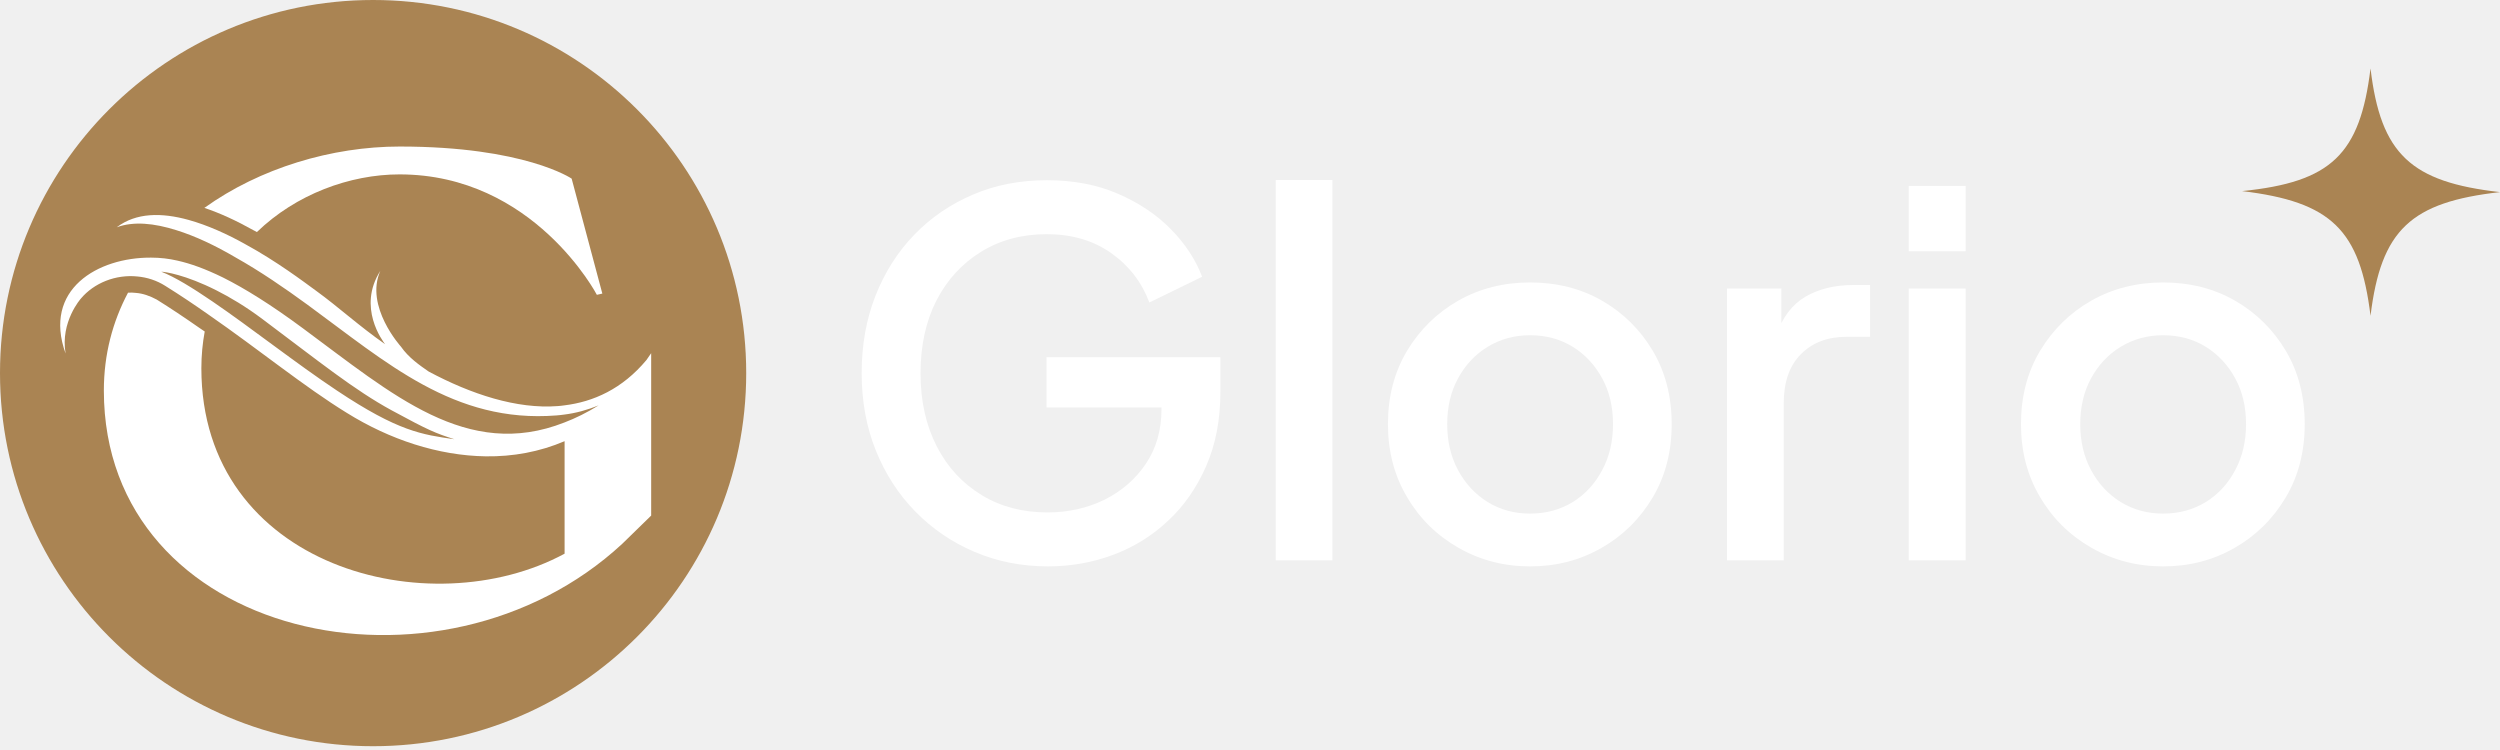
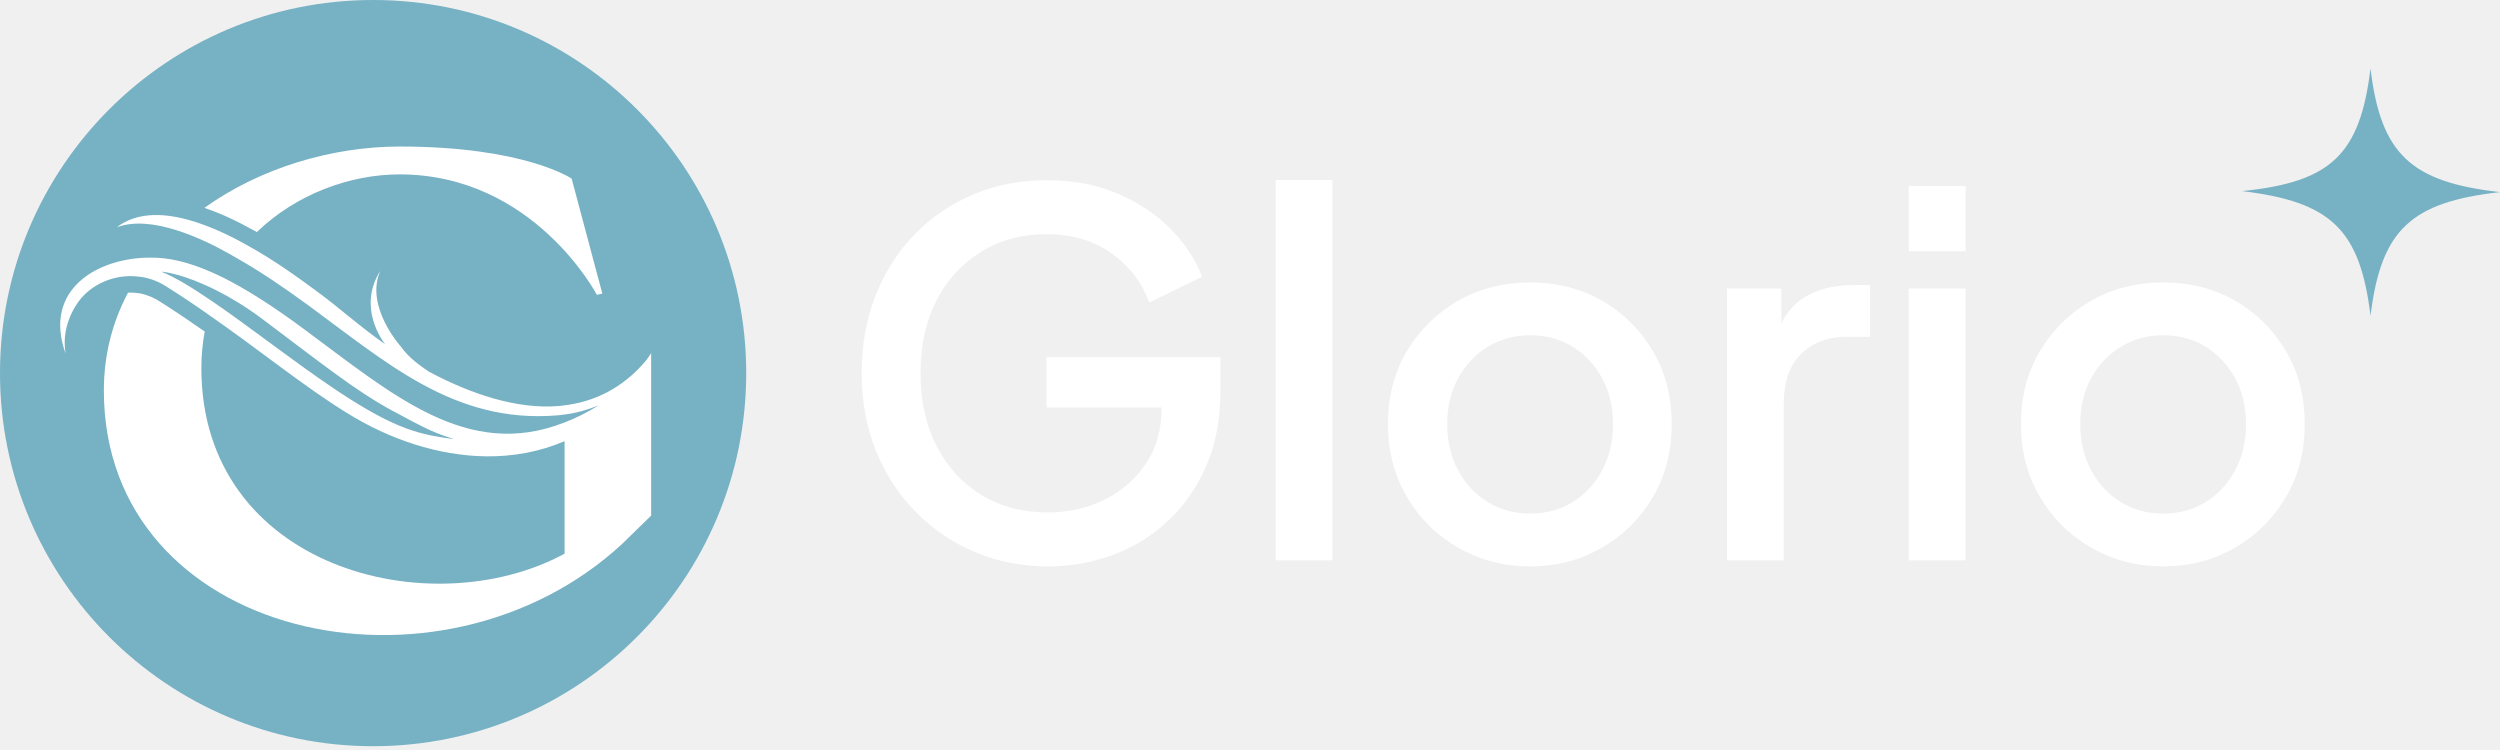
<svg xmlns="http://www.w3.org/2000/svg" width="500" height="150" viewBox="0 0 500 150" fill="none">
  <path d="M209.617 113.277C204.319 113.277 199.413 112.296 194.9 110.373C190.387 108.45 186.423 105.742 183.048 102.289C179.673 98.835 177.043 94.754 175.16 90.084C173.276 85.413 172.334 80.233 172.334 74.621C172.334 69.048 173.237 63.907 175.081 59.198C176.926 54.488 179.516 50.407 182.852 46.953C186.187 43.5 190.112 40.831 194.625 38.908C199.099 36.985 204.044 36.043 209.381 36.043C214.679 36.043 219.428 36.946 223.588 38.751C227.748 40.556 231.319 42.911 234.184 45.854C237.049 48.759 239.129 51.937 240.424 55.352L229.867 60.493C228.336 56.411 225.786 53.115 222.214 50.603C218.643 48.091 214.365 46.836 209.342 46.836C204.397 46.836 200.002 48.013 196.195 50.368C192.388 52.722 189.406 55.98 187.286 60.1C185.167 64.26 184.107 69.127 184.107 74.66C184.107 80.233 185.206 85.099 187.365 89.299C189.523 93.498 192.545 96.716 196.352 99.031C200.159 101.347 204.554 102.485 209.499 102.485C213.659 102.485 217.466 101.621 220.919 99.934C224.373 98.207 227.12 95.813 229.2 92.713C231.28 89.612 232.3 85.963 232.3 81.803V76.662L237.638 81.489H209.303V71.442H244.074V78.467C244.074 83.961 243.132 88.867 241.248 93.184C239.364 97.501 236.813 101.19 233.595 104.172C230.377 107.194 226.688 109.47 222.528 111.001C218.525 112.492 214.169 113.277 209.617 113.277Z" fill="white" />
  <path d="M255.142 112.062V36.005H266.483V112.062H255.142Z" fill="white" />
  <path d="M306.003 113.278C300.784 113.278 295.996 112.022 291.679 109.55C287.362 107.077 283.908 103.702 281.397 99.385C278.846 95.108 277.59 90.241 277.59 84.825C277.59 79.331 278.846 74.465 281.397 70.187C283.948 65.948 287.362 62.573 291.64 60.14C295.917 57.707 300.705 56.49 306.003 56.49C311.38 56.49 316.168 57.707 320.406 60.14C324.645 62.573 328.059 65.948 330.57 70.187C333.082 74.425 334.338 79.331 334.338 84.825C334.338 90.32 333.082 95.225 330.531 99.503C327.98 103.781 324.566 107.156 320.288 109.589C315.971 112.061 311.223 113.278 306.003 113.278ZM306.003 102.721C309.221 102.721 312.047 101.936 314.559 100.406C317.031 98.875 318.993 96.756 320.445 94.009C321.897 91.301 322.604 88.24 322.604 84.825C322.604 81.411 321.897 78.35 320.445 75.681C318.993 73.013 317.031 70.893 314.559 69.363C312.086 67.832 309.221 67.047 306.003 67.047C302.864 67.047 300.038 67.832 297.526 69.363C295.015 70.893 293.052 73.013 291.6 75.681C290.148 78.35 289.442 81.411 289.442 84.825C289.442 88.24 290.148 91.301 291.6 94.009C293.052 96.716 295.015 98.836 297.526 100.406C299.999 101.936 302.864 102.721 306.003 102.721Z" fill="white" />
  <path d="M345.401 112.062V57.708H356.272V68.657L355.252 67.048C356.468 63.516 358.391 60.926 361.06 59.356C363.729 57.786 366.947 57.001 370.714 57.001H374.011V67.362H369.302C365.534 67.362 362.512 68.5 360.197 70.815C357.881 73.131 356.743 76.427 356.743 80.705V112.062H345.401V112.062Z" fill="white" />
  <path d="M381.747 50.252V37.183H393.128V50.252H381.747ZM381.747 112.062V57.708H393.128V112.062H381.747Z" fill="white" />
  <path d="M432.609 113.278C427.389 113.278 422.601 112.022 418.284 109.55C413.967 107.077 410.514 103.702 408.002 99.385C405.451 95.108 404.195 90.241 404.195 84.825C404.195 79.331 405.451 74.465 408.002 70.187C410.553 65.948 413.967 62.573 418.245 60.14C422.523 57.707 427.311 56.49 432.609 56.49C437.985 56.49 442.773 57.707 447.012 60.14C451.25 62.573 454.664 65.948 457.176 70.187C459.688 74.425 460.943 79.331 460.943 84.825C460.943 90.32 459.688 95.225 457.137 99.503C454.586 103.781 451.171 107.156 446.894 109.589C442.577 112.061 437.828 113.278 432.609 113.278ZM432.609 102.721C435.827 102.721 438.652 101.936 441.164 100.406C443.636 98.875 445.599 96.756 447.051 94.009C448.503 91.301 449.209 88.24 449.209 84.825C449.209 81.411 448.503 78.35 447.051 75.681C445.599 73.013 443.636 70.893 441.164 69.363C438.692 67.832 435.827 67.047 432.609 67.047C429.469 67.047 426.643 67.832 424.132 69.363C421.62 70.893 419.658 73.013 418.206 75.681C416.754 78.35 416.047 81.411 416.047 84.825C416.047 88.24 416.754 91.301 418.206 94.009C419.658 96.716 421.62 98.836 424.132 100.406C426.643 101.936 429.469 102.721 432.609 102.721Z" fill="white" />
-   <path d="M474.105 13.684C472 30.913 466.245 36.41 448.421 38.22C466.245 40.365 472 45.929 474.105 63.158C476.21 45.929 482.175 40.432 500 38.421C482.175 36.41 476.14 30.846 474.105 13.684Z" fill="#AA8453" />
-   <path d="M74.621 149.242C115.833 149.242 149.242 115.833 149.242 74.621C149.242 33.409 115.833 0 74.621 0C33.409 0 0 33.409 0 74.621C0 115.833 33.409 149.242 74.621 149.242Z" fill="#AA8453" />
+   <path d="M474.105 13.684C472 30.913 466.245 36.41 448.421 38.22C466.245 40.365 472 45.929 474.105 63.158C476.21 45.929 482.175 40.432 500 38.421C482.175 36.41 476.14 30.846 474.105 13.684Z" fill="#76B1C4" />
+   <path d="M74.621 149.242C115.833 149.242 149.242 115.833 149.242 74.621C149.242 33.409 115.833 0 74.621 0C33.409 0 0 33.409 0 74.621C0 115.833 33.409 149.242 74.621 149.242Z" fill="#76B1C4" />
  <path d="M51.382 46.409C59.176 38.862 69.967 34.878 79.912 34.878C106.784 34.878 119.373 58.964 119.373 58.964L120.467 58.717L114.33 35.724C114.33 35.724 104.95 29.306 79.947 29.306C66.37 29.306 51.982 33.608 40.873 41.578C43.941 42.601 47.256 44.117 50.712 46.057C50.888 46.162 51.17 46.268 51.382 46.409Z" fill="white" />
  <path d="M129.282 72.013C124.451 77.796 118.667 80.371 112.848 81.076C112.425 81.146 111.967 81.182 111.544 81.217C103.397 81.852 94.228 78.854 85.729 74.305C83.896 73.035 81.709 71.519 80.193 69.332C80.193 69.332 72.893 61.292 76.067 54.168C71.412 61.468 76.56 68.239 77.019 68.839C71.729 65.136 67.779 61.468 63.265 58.189C60.656 56.284 55.331 52.264 49.124 48.879C45.492 46.833 41.507 45.035 37.698 43.977C32.338 42.496 27.224 42.496 23.345 45.458C26.695 44.224 30.786 44.612 35.335 46.057C39.074 47.221 43.094 49.126 47.114 51.488C52.016 54.239 56.953 57.624 61.538 60.975C77.266 72.471 90.808 84.708 111.297 83.086C111.826 83.051 112.355 82.98 112.884 82.91C115.176 82.627 117.468 81.993 119.725 81.076C117.398 82.522 115.105 83.65 112.884 84.496C93.417 92.149 78.5 78.889 60.585 65.665C54.202 60.939 48.983 57.695 44.61 55.508C41.084 53.781 38.157 52.723 35.477 52.123C33.819 51.735 32.02 51.524 30.222 51.524C19.572 51.453 8.499 57.871 13.118 70.708C12.025 64.36 16.186 59.705 16.186 59.705C18.796 56.602 23.134 54.839 27.506 55.297C29.411 55.473 31.315 56.073 33.043 57.166C36.041 59.035 38.932 60.975 41.683 62.914C51.91 70.002 60.797 77.302 69.331 82.557C77.936 87.917 87.634 91.126 97.155 91.267C102.586 91.338 107.876 90.386 112.919 88.235V110.734C86.011 125.298 40.273 113.52 40.273 73.635C40.273 71.061 40.519 68.627 40.943 66.3C40.59 66.053 40.237 65.806 39.849 65.559C36.922 63.514 34.066 61.609 31.35 59.917C29.975 59.176 28.564 58.682 27.154 58.577C26.625 58.506 26.131 58.506 25.602 58.541C22.534 64.325 20.771 70.849 20.771 78.114C20.771 127.908 88.057 142.473 124.451 108.759L130.234 103.117V76.773V70.637C129.881 71.131 129.599 71.554 129.282 72.013ZM67.391 78.114C59.316 72.753 50.076 65.453 42.459 60.269C38.474 57.554 34.983 55.403 32.267 54.345C32.902 54.345 37.028 54.909 43.305 58.083C46.021 59.458 49.124 61.292 52.51 63.831C63.865 72.33 70.812 77.972 78.324 82.063C85.8 86.119 87.034 86.612 90.878 87.847C84.425 86.93 79.664 86.295 67.391 78.114Z" fill="white" />
</svg>
